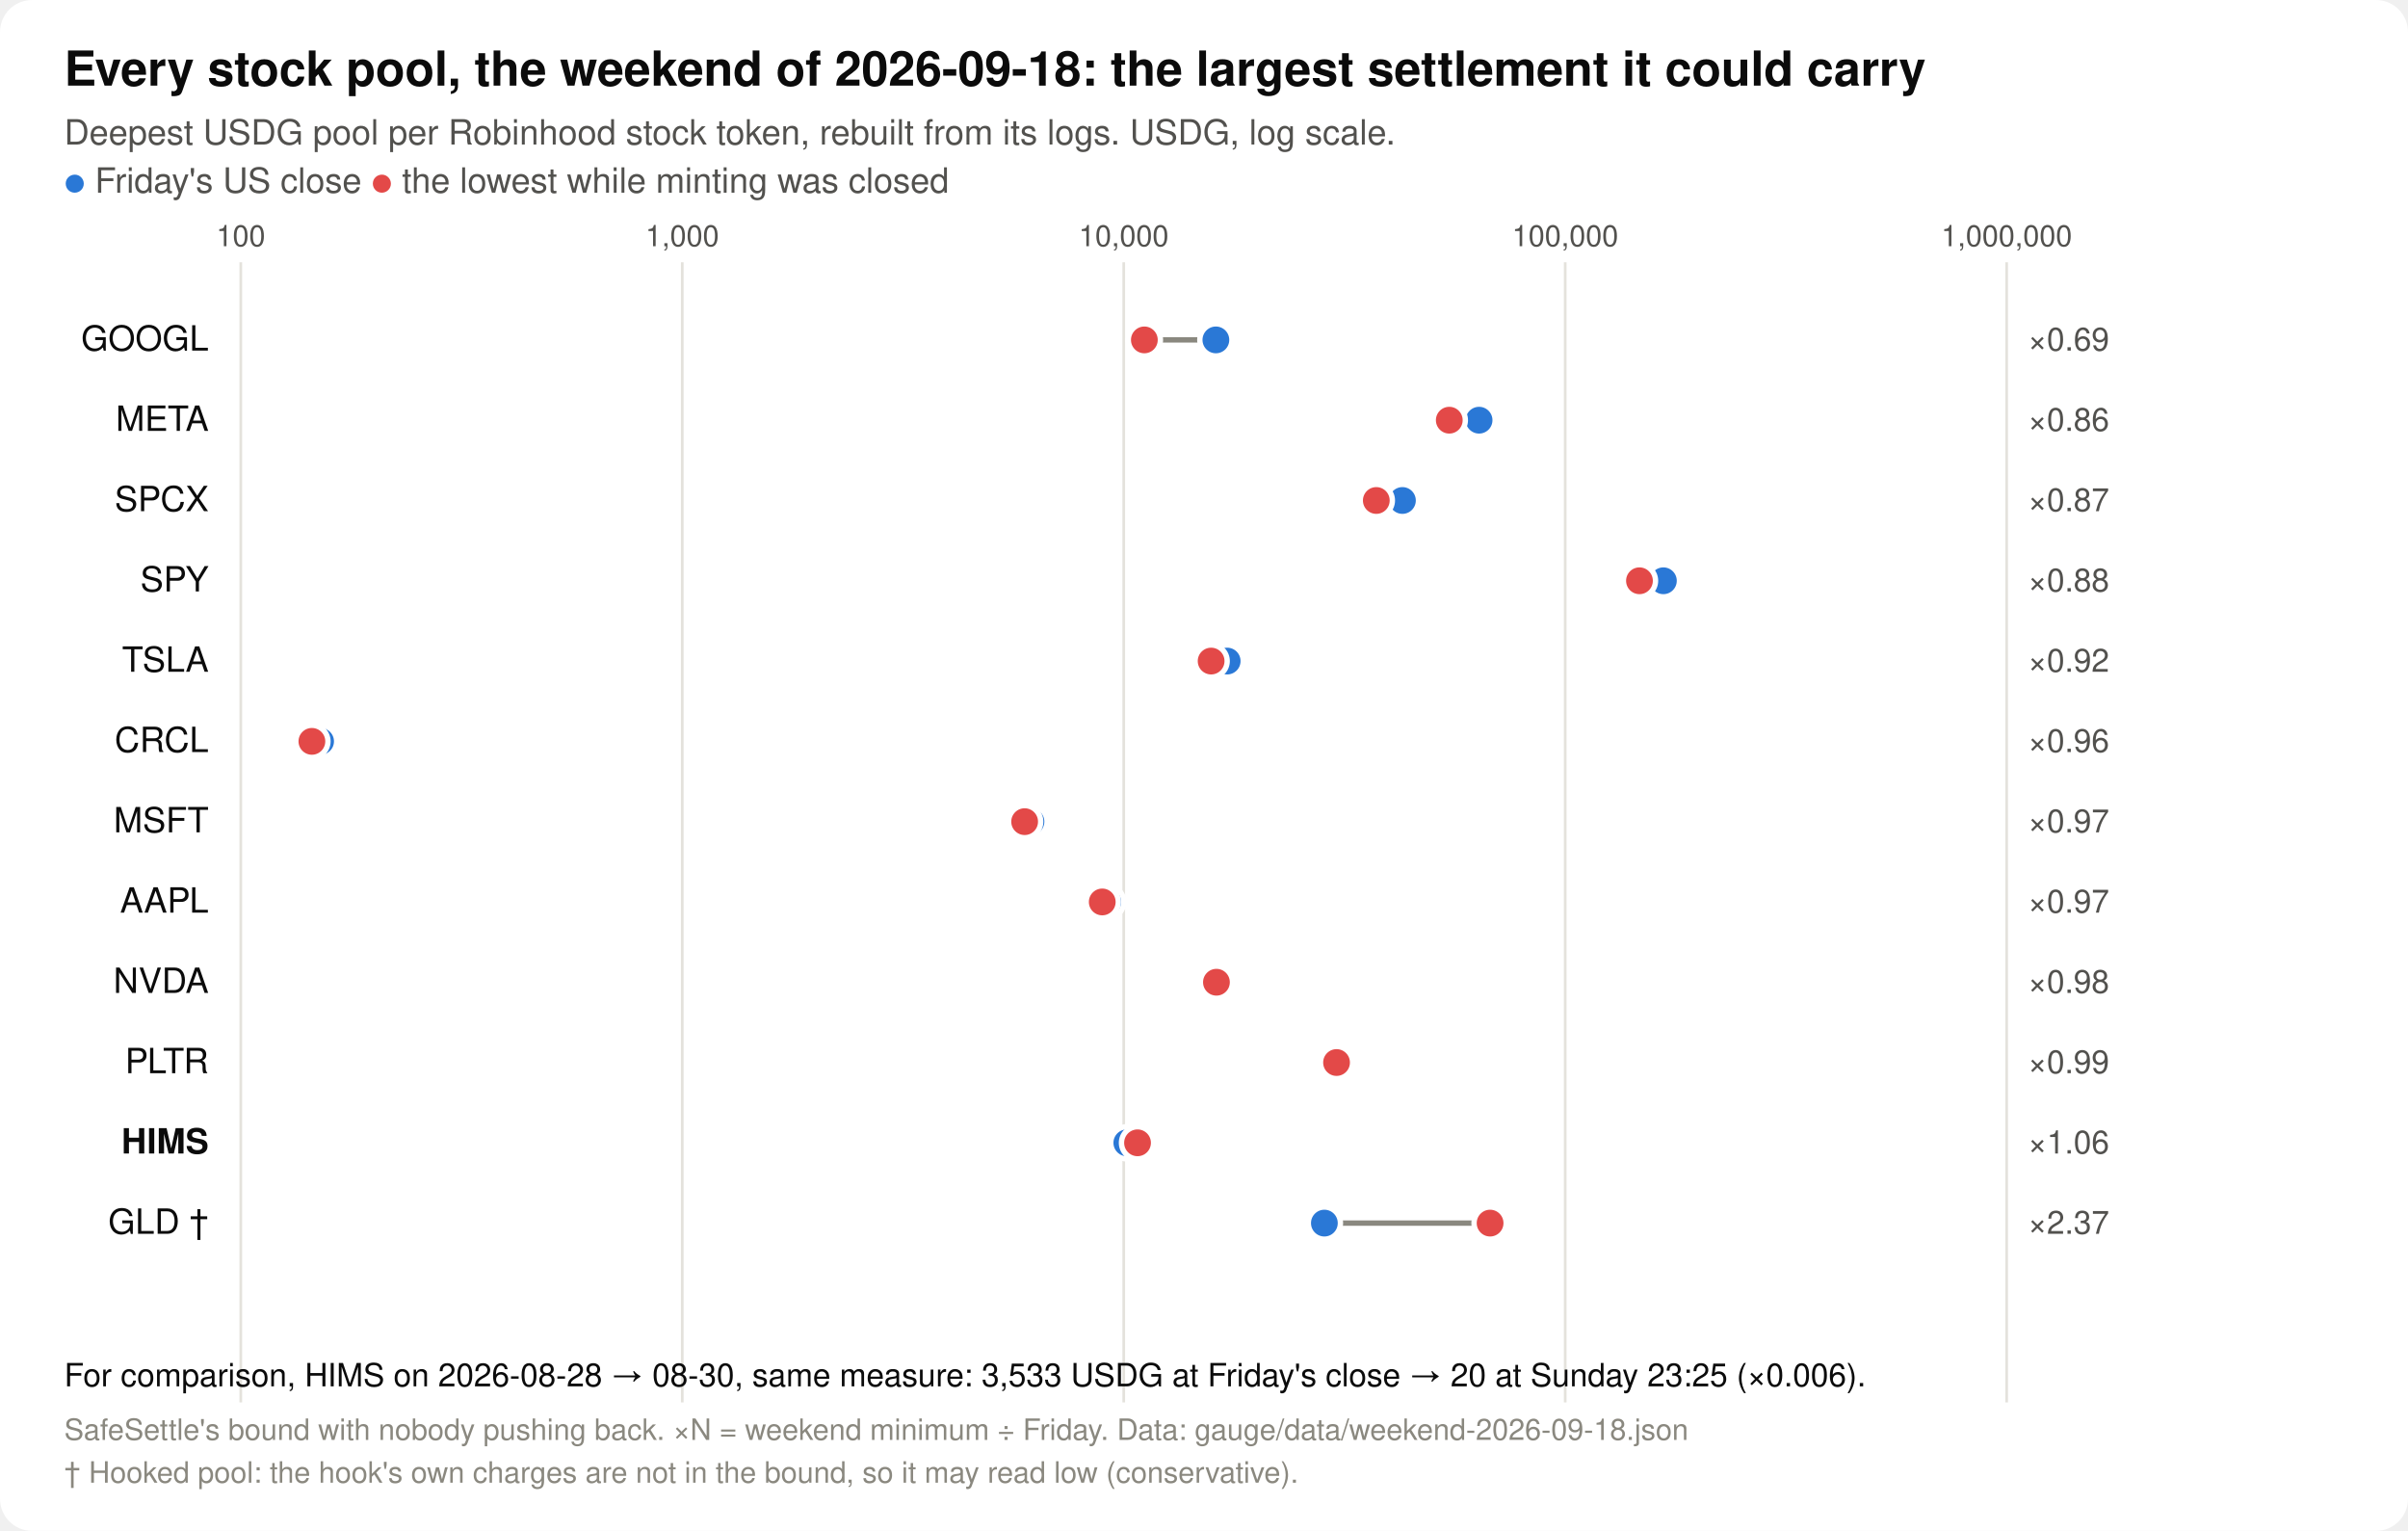
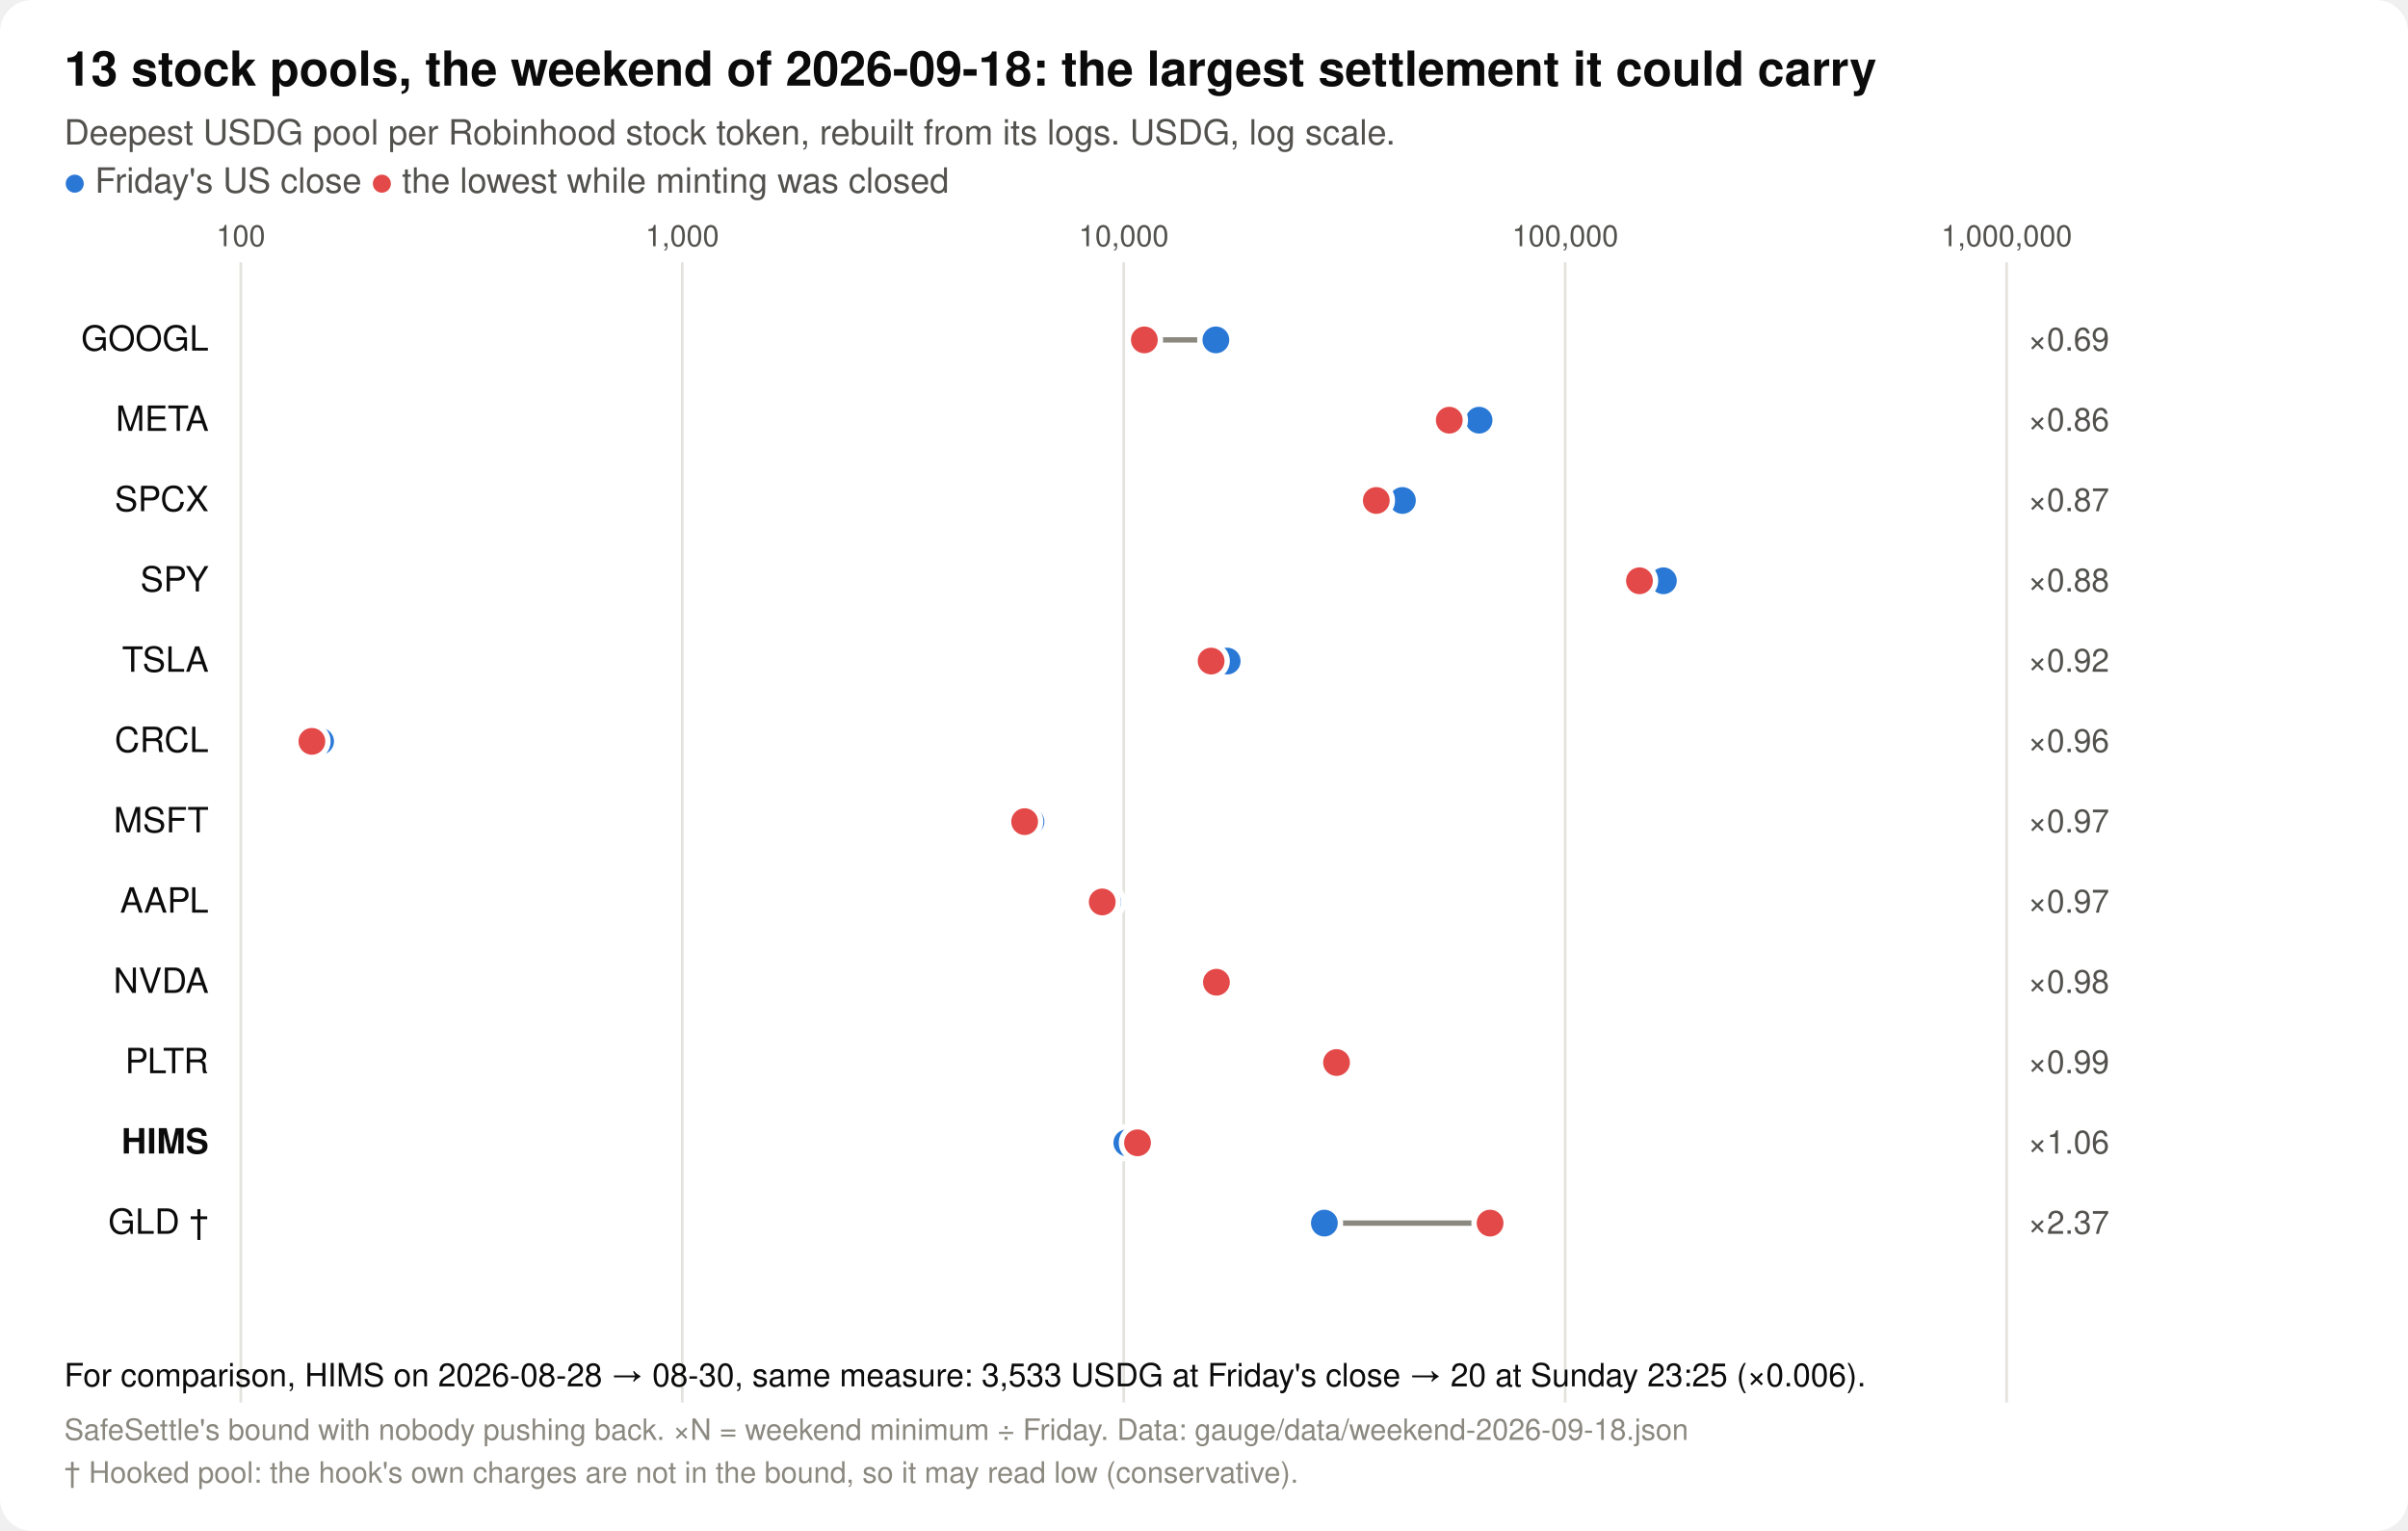
<svg xmlns="http://www.w3.org/2000/svg" viewBox="0 0 900 572" width="900" height="572" font-family="-apple-system,Segoe UI,Helvetica,Arial,sans-serif">
  <rect width="900" height="572" rx="12" fill="#ffffff" />
-   <text x="24" y="32" font-size="18" font-weight="700" fill="#0b0b0b">Every stock pool, the weekend of 2026-09-18: the largest settlement it could carry</text>
+   <text x="24" y="32" font-size="18" font-weight="700" fill="#0b0b0b">13 stock pools, the weekend of 2026-09-18: the largest settlement it could carry</text>
  <text x="24" y="54" font-size="13" fill="#52514e">Deepest USDG pool per Robinhood stock token, rebuilt from its logs. USDG, log scale.</text>
  <text x="24" y="72" font-size="13" fill="#52514e">
    <tspan fill="#2a78d6" font-weight="700">●</tspan> Friday's US close   <tspan fill="#e34948" font-weight="700">●</tspan> the lowest while minting was closed</text>
  <line x1="90" x2="90" y1="98" y2="524" stroke="#e4e2dc" />
  <text x="90" y="92" font-size="11" text-anchor="middle" fill="#52514e">100</text>
  <line x1="255" x2="255" y1="98" y2="524" stroke="#e4e2dc" />
  <text x="255" y="92" font-size="11" text-anchor="middle" fill="#52514e">1,000</text>
  <line x1="420" x2="420" y1="98" y2="524" stroke="#e4e2dc" />
  <text x="420" y="92" font-size="11" text-anchor="middle" fill="#52514e">10,000</text>
  <line x1="585" x2="585" y1="98" y2="524" stroke="#e4e2dc" />
  <text x="585" y="92" font-size="11" text-anchor="middle" fill="#52514e">100,000</text>
  <line x1="750" x2="750" y1="98" y2="524" stroke="#e4e2dc" />
  <text x="750" y="92" font-size="11" text-anchor="middle" fill="#52514e">1,000,000</text>
  <text x="78" y="131" font-size="13" text-anchor="end" font-weight="500" fill="#0b0b0b">GOOGL</text>
  <line x1="454.44" x2="427.709" y1="127" y2="127" stroke="#8a887f" stroke-width="2" />
  <circle cx="454.44" cy="127" r="6" fill="#2a78d6" stroke="#ffffff" stroke-width="2" />
  <circle cx="427.709" cy="127" r="6" fill="#e34948" stroke="#ffffff" stroke-width="2" />
  <text x="758" y="131" font-size="12" fill="#52514e">×0.69</text>
  <text x="78" y="161" font-size="13" text-anchor="end" font-weight="500" fill="#0b0b0b">META</text>
  <line x1="552.811" x2="541.675" y1="157" y2="157" stroke="#8a887f" stroke-width="2" />
  <circle cx="552.811" cy="157" r="6" fill="#2a78d6" stroke="#ffffff" stroke-width="2" />
  <circle cx="541.675" cy="157" r="6" fill="#e34948" stroke="#ffffff" stroke-width="2" />
  <text x="758" y="161" font-size="12" fill="#52514e">×0.86</text>
  <text x="78" y="191" font-size="13" text-anchor="end" font-weight="500" fill="#0b0b0b">SPCX</text>
  <line x1="524.163" x2="514.401" y1="187" y2="187" stroke="#8a887f" stroke-width="2" />
  <circle cx="524.163" cy="187" r="6" fill="#2a78d6" stroke="#ffffff" stroke-width="2" />
  <circle cx="514.401" cy="187" r="6" fill="#e34948" stroke="#ffffff" stroke-width="2" />
  <text x="758" y="191" font-size="12" fill="#52514e">×0.87</text>
  <text x="78" y="221" font-size="13" text-anchor="end" font-weight="500" fill="#0b0b0b">SPY</text>
  <line x1="621.699" x2="612.757" y1="217" y2="217" stroke="#8a887f" stroke-width="2" />
  <circle cx="621.699" cy="217" r="6" fill="#2a78d6" stroke="#ffffff" stroke-width="2" />
  <circle cx="612.757" cy="217" r="6" fill="#e34948" stroke="#ffffff" stroke-width="2" />
  <text x="758" y="221" font-size="12" fill="#52514e">×0.88</text>
  <text x="78" y="251" font-size="13" text-anchor="end" font-weight="500" fill="#0b0b0b">TSLA</text>
  <line x1="458.663" x2="452.663" y1="247" y2="247" stroke="#8a887f" stroke-width="2" />
  <circle cx="458.663" cy="247" r="6" fill="#2a78d6" stroke="#ffffff" stroke-width="2" />
  <circle cx="452.663" cy="247" r="6" fill="#e34948" stroke="#ffffff" stroke-width="2" />
  <text x="758" y="251" font-size="12" fill="#52514e">×0.92</text>
  <text x="78" y="281" font-size="13" text-anchor="end" font-weight="500" fill="#0b0b0b">CRCL</text>
  <line x1="119.821" x2="116.572" y1="277" y2="277" stroke="#8a887f" stroke-width="2" />
  <circle cx="119.821" cy="277" r="6" fill="#2a78d6" stroke="#ffffff" stroke-width="2" />
  <circle cx="116.572" cy="277" r="6" fill="#e34948" stroke="#ffffff" stroke-width="2" />
  <text x="758" y="281" font-size="12" fill="#52514e">×0.96</text>
  <text x="78" y="311" font-size="13" text-anchor="end" font-weight="500" fill="#0b0b0b">MSFT</text>
  <line x1="385.328" x2="382.962" y1="307" y2="307" stroke="#8a887f" stroke-width="2" />
  <circle cx="385.328" cy="307" r="6" fill="#2a78d6" stroke="#ffffff" stroke-width="2" />
  <circle cx="382.962" cy="307" r="6" fill="#e34948" stroke="#ffffff" stroke-width="2" />
  <text x="758" y="311" font-size="12" fill="#52514e">×0.97</text>
  <text x="78" y="341" font-size="13" text-anchor="end" font-weight="500" fill="#0b0b0b">AAPL</text>
  <line x1="414.026" x2="411.969" y1="337" y2="337" stroke="#8a887f" stroke-width="2" />
  <circle cx="414.026" cy="337" r="6" fill="#2a78d6" stroke="#ffffff" stroke-width="2" />
  <circle cx="411.969" cy="337" r="6" fill="#e34948" stroke="#ffffff" stroke-width="2" />
  <text x="758" y="341" font-size="12" fill="#52514e">×0.97</text>
  <text x="78" y="371" font-size="13" text-anchor="end" font-weight="500" fill="#0b0b0b">NVDA</text>
  <line x1="455.902" x2="454.649" y1="367" y2="367" stroke="#8a887f" stroke-width="2" />
  <circle cx="455.902" cy="367" r="6" fill="#2a78d6" stroke="#ffffff" stroke-width="2" />
  <circle cx="454.649" cy="367" r="6" fill="#e34948" stroke="#ffffff" stroke-width="2" />
  <text x="758" y="371" font-size="12" fill="#52514e">×0.98</text>
  <text x="78" y="401" font-size="13" text-anchor="end" font-weight="500" fill="#0b0b0b">PLTR</text>
  <line x1="500.296" x2="499.54" y1="397" y2="397" stroke="#8a887f" stroke-width="2" />
  <circle cx="500.296" cy="397" r="6" fill="#2a78d6" stroke="#ffffff" stroke-width="2" />
  <circle cx="499.54" cy="397" r="6" fill="#e34948" stroke="#ffffff" stroke-width="2" />
  <text x="758" y="401" font-size="12" fill="#52514e">×0.99</text>
  <text x="78" y="431" font-size="13" text-anchor="end" font-weight="700" fill="#0b0b0b">HIMS</text>
  <line x1="421.156" x2="425.156" y1="427" y2="427" stroke="#8a887f" stroke-width="2" />
  <circle cx="421.156" cy="427" r="6" fill="#2a78d6" stroke="#ffffff" stroke-width="2" />
  <circle cx="425.156" cy="427" r="6" fill="#e34948" stroke="#ffffff" stroke-width="2" />
  <text x="758" y="431" font-size="12" fill="#52514e">×1.06</text>
  <text x="78" y="461" font-size="13" text-anchor="end" font-weight="500" fill="#0b0b0b">GLD †</text>
  <line x1="494.989" x2="556.929" y1="457" y2="457" stroke="#8a887f" stroke-width="2" />
  <circle cx="494.989" cy="457" r="6" fill="#2a78d6" stroke="#ffffff" stroke-width="2" />
  <circle cx="556.929" cy="457" r="6" fill="#e34948" stroke="#ffffff" stroke-width="2" />
  <text x="758" y="461" font-size="12" fill="#52514e">×2.37</text>
  <text x="24" y="518" font-size="12" fill="#0b0b0b">For comparison, HIMS on 2026-08-28 → 08-30, same measure: 3,533 USDG at Friday's close → 20 at Sunday 23:25 (×0.006).</text>
  <text x="24" y="538" font-size="11" fill="#8a887f">SafeSettle's bound with nobody pushing back. ×N = weekend minimum ÷ Friday. Data: gauge/data/weekend-2026-09-18.json</text>
  <text x="24" y="554" font-size="11" fill="#8a887f">† Hooked pool: the hook's own charges are not in the bound, so it may read low (conservative).</text>
</svg>
